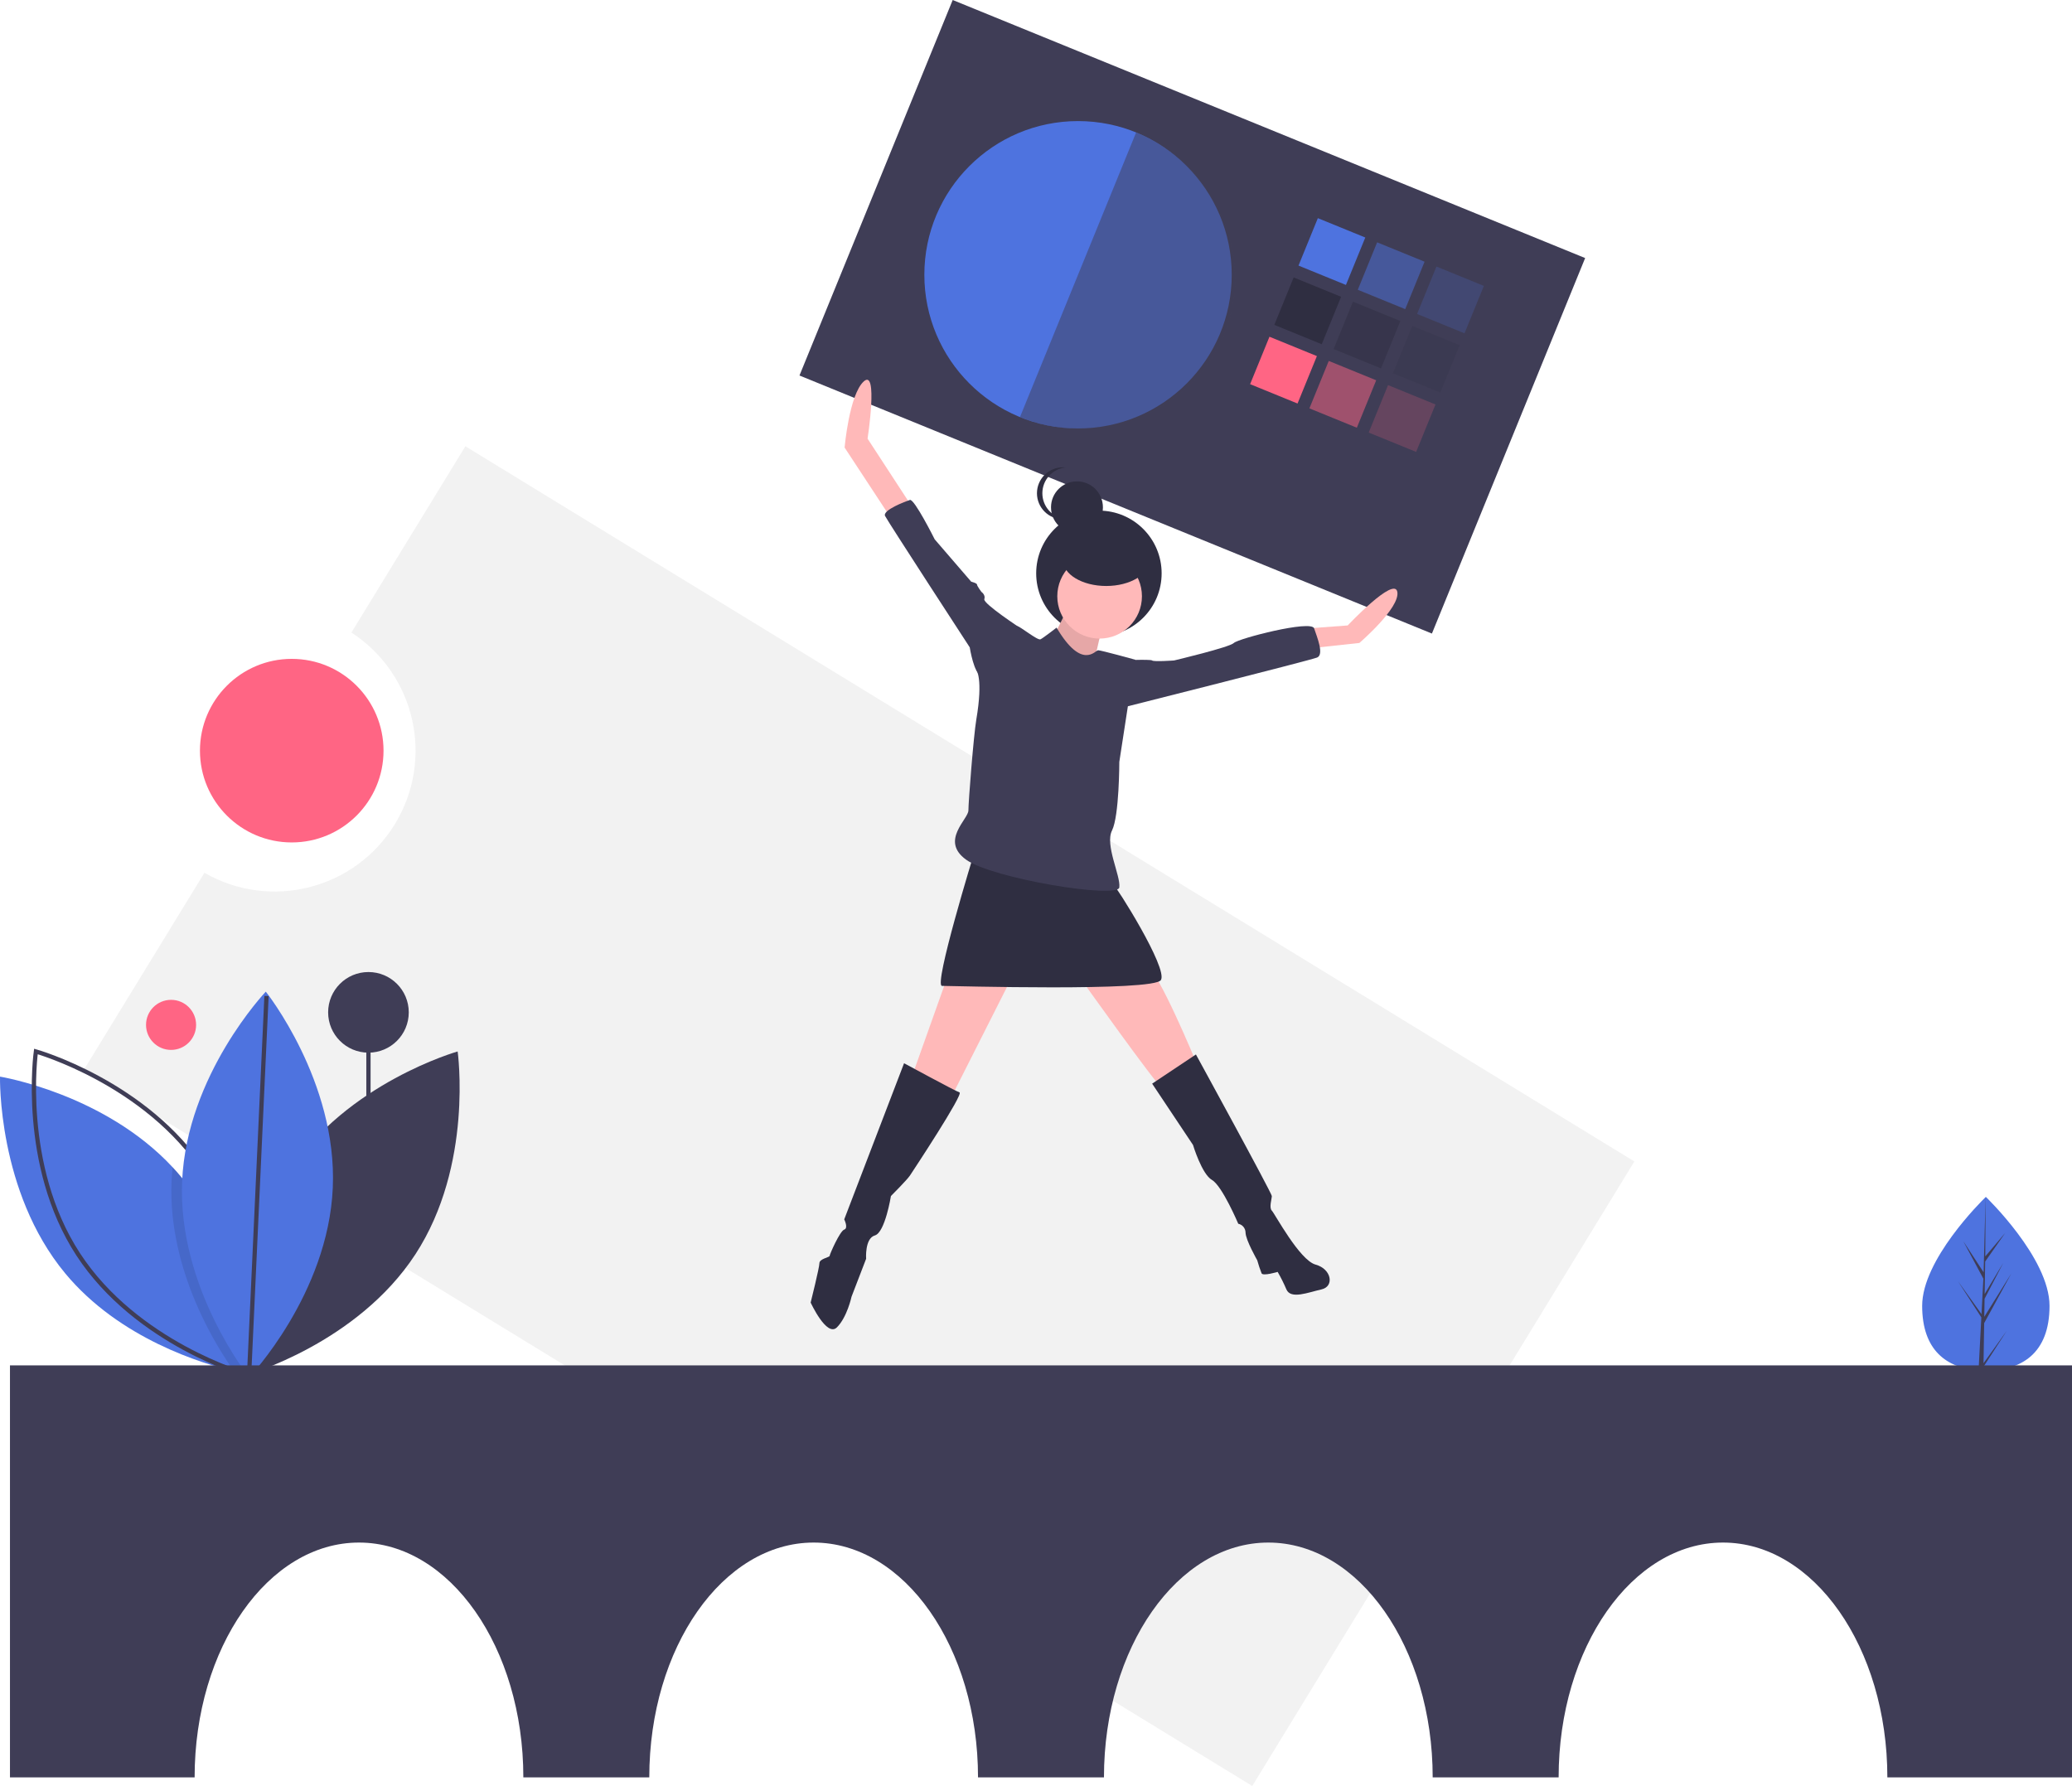
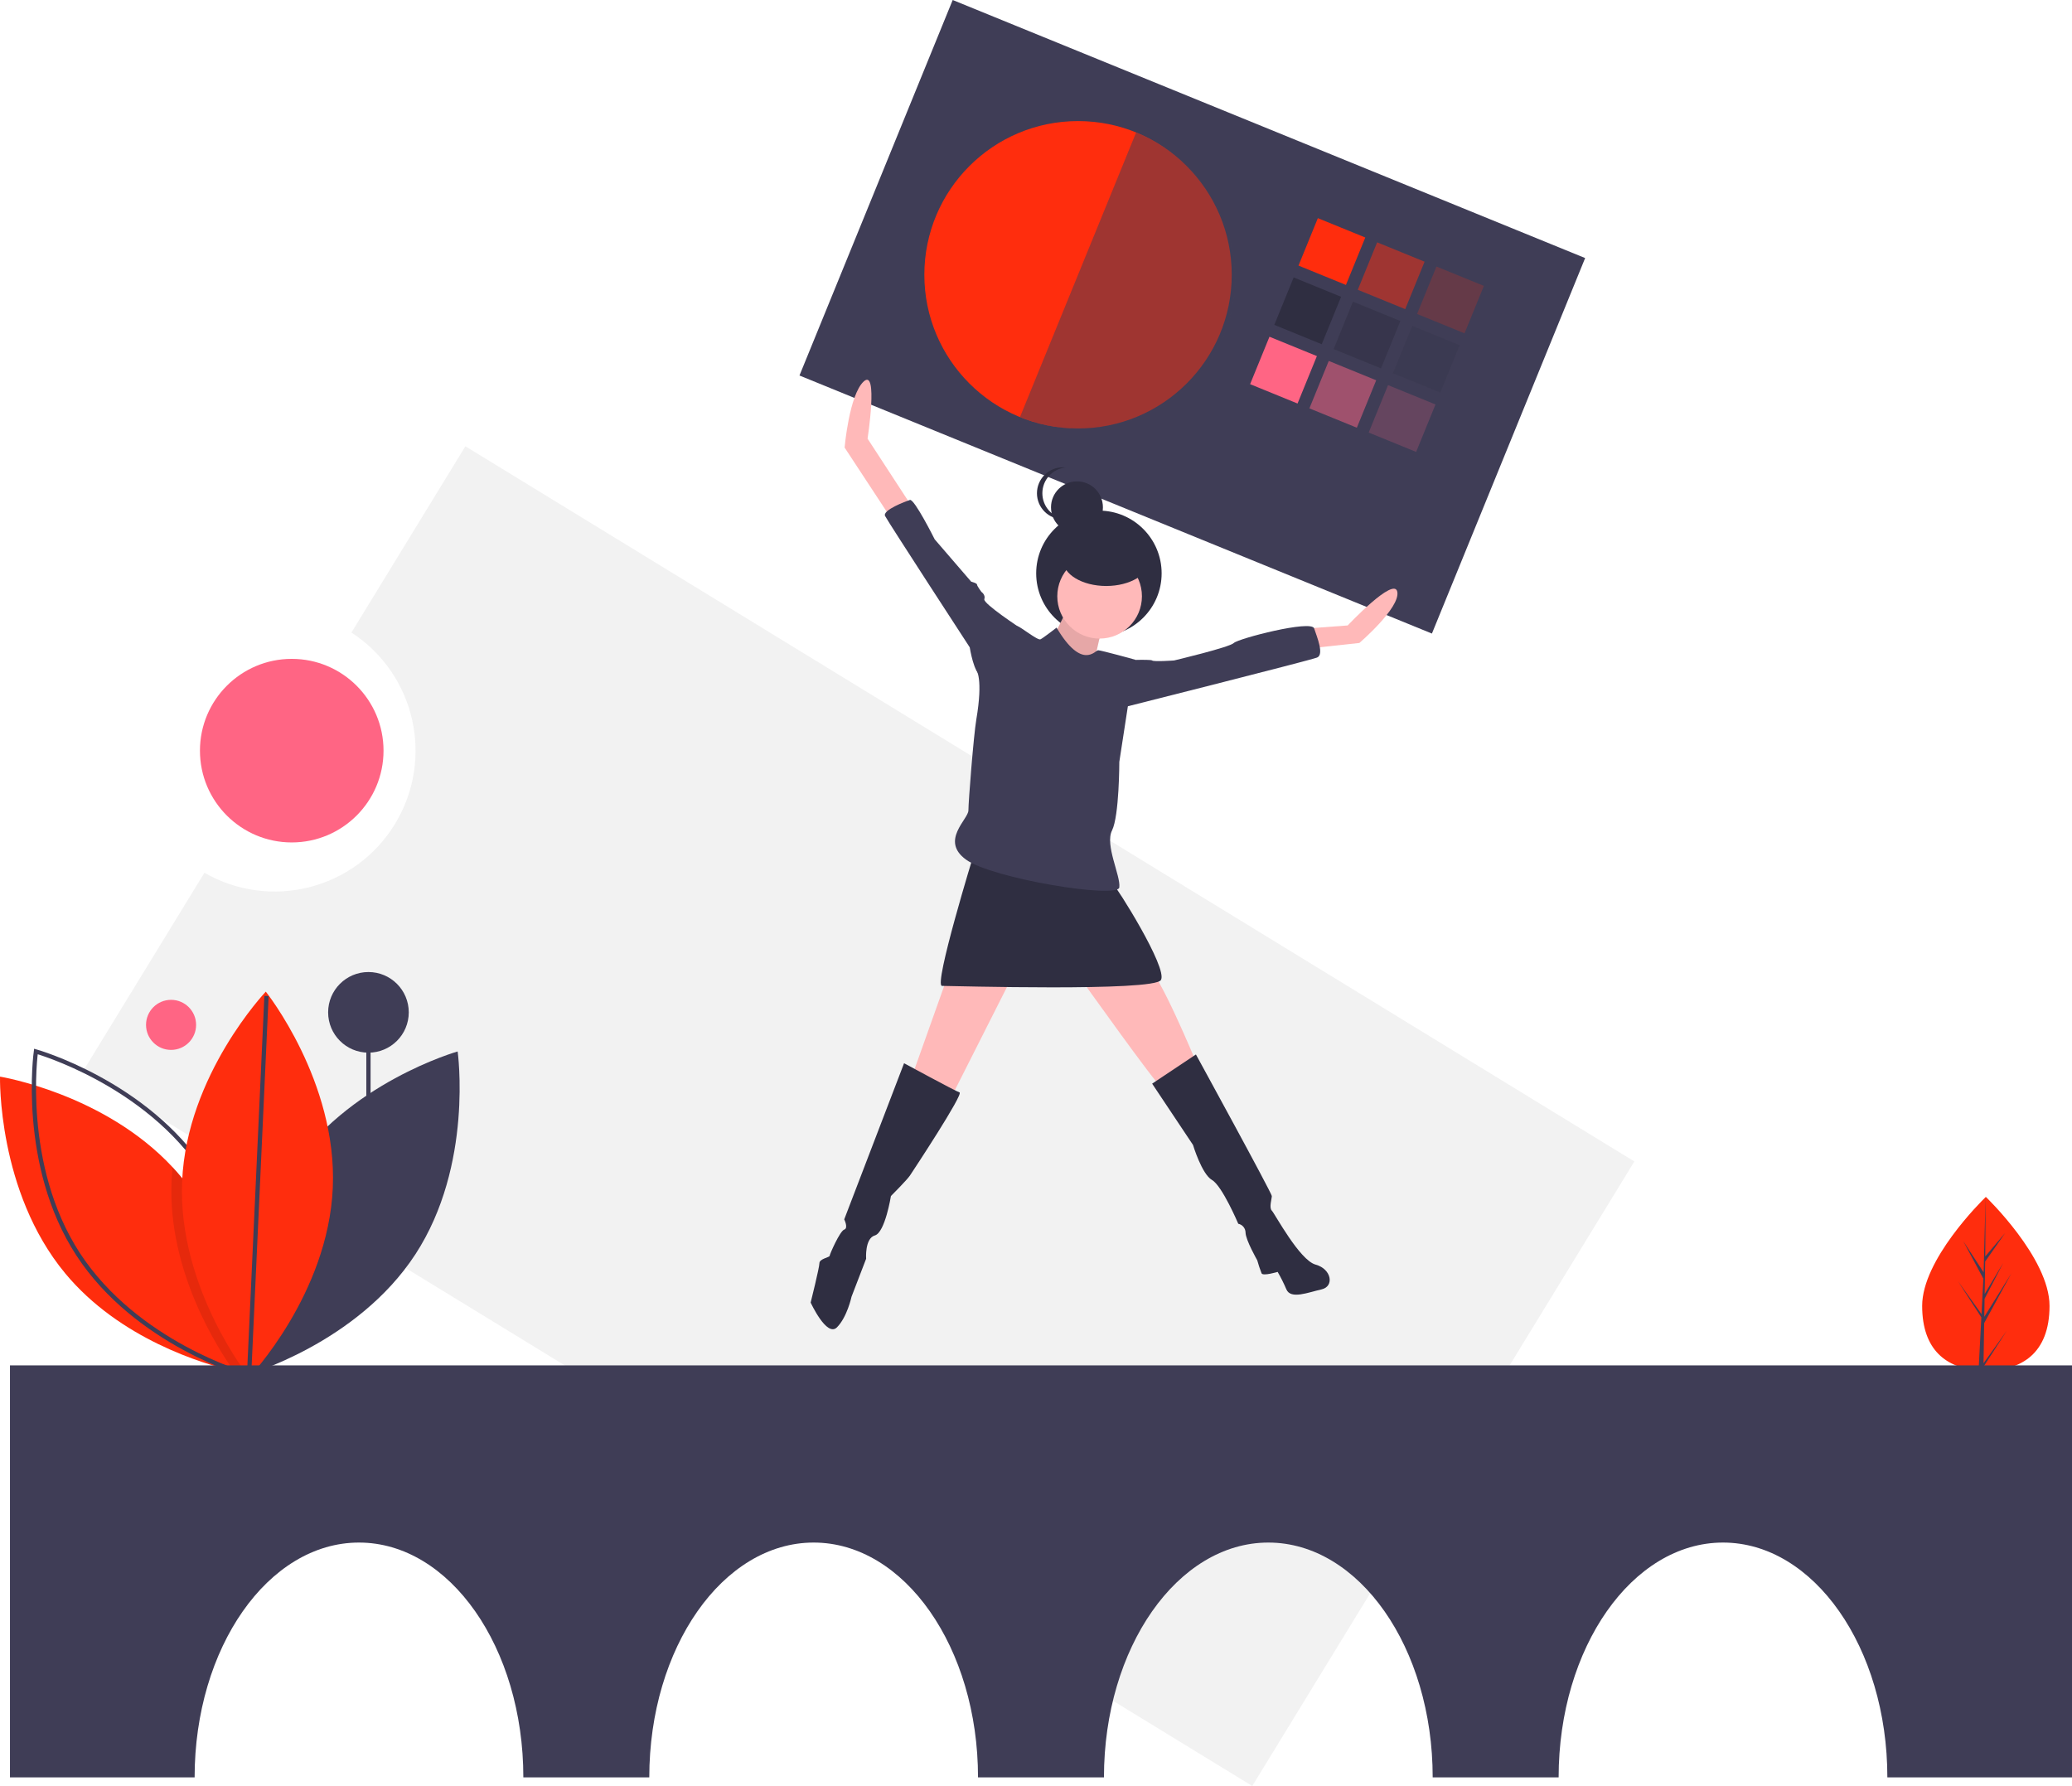
<svg xmlns="http://www.w3.org/2000/svg" id="e95050e2-e4dc-48e4-8dbf-b0167d07c262" data-name="Layer 1" width="970.671" height="836.714" viewBox="0 0 970.671 836.714">
  <rect x="513.226" y="85.05" width="320" height="190" transform="translate(3.25159 -272.6417) rotate(22.19729)" fill="#3f3d56" />
-   <circle cx="505.03" cy="128.724" r="72" fill="#4e73df" />
-   <rect x="726.618" y="137.49" width="24" height="24" transform="translate(-3.44762 -299.6114) rotate(22.19729)" fill="#4e73df" />
-   <rect x="754.394" y="148.824" width="24" height="24" transform="translate(2.89287 -309.2653) rotate(22.19729)" fill="#4e73df" opacity="0.5" />
-   <rect x="782.171" y="160.157" width="24" height="24" transform="translate(9.23335 -318.9193) rotate(22.19729)" fill="#4e73df" opacity="0.2" />
+   <circle cx="505.03" cy="128.724" r="72" fill="#ff2d0d" />
+   <rect x="726.618" y="137.49" width="24" height="24" transform="translate(-3.44762 -299.6114) rotate(22.19729)" fill="#ff2d0d" />
+   <rect x="754.394" y="148.824" width="24" height="24" transform="translate(2.89287 -309.2653) rotate(22.19729)" fill="#ff2d0d" opacity="0.5" />
+   <rect x="782.171" y="160.157" width="24" height="24" transform="translate(9.23335 -318.9193) rotate(22.19729)" fill="#ff2d0d" opacity="0.2" />
  <rect x="715.284" y="165.266" width="24" height="24" transform="translate(6.20634 -293.2709) rotate(22.19729)" fill="#2f2e41" />
  <rect x="743.06" y="176.6" width="24" height="24" transform="translate(12.54683 -302.9248) rotate(22.19729)" fill="#2f2e41" opacity="0.5" />
  <rect x="770.837" y="187.934" width="24" height="24" transform="translate(18.88731 -312.5788) rotate(22.19729)" fill="#2f2e41" opacity="0.2" />
  <rect x="703.95" y="193.043" width="24" height="24" transform="translate(15.8603 -286.9304) rotate(22.19729)" fill="#ff6584" />
  <rect x="731.727" y="204.377" width="24" height="24" transform="translate(22.20079 -296.5844) rotate(22.19729)" fill="#ff6584" opacity="0.5" />
  <rect x="759.503" y="215.711" width="24" height="24" transform="translate(28.54127 -306.2383) rotate(22.19729)" fill="#ff6584" opacity="0.2" />
  <path d="M646.896,93.703,592.493,227.031c36.818,15.023,80.694-1.89,95.717-38.707S683.714,108.726,646.896,93.703Z" transform="translate(-114.6644 -31.64278)" fill="#3f3d56" opacity="0.5" />
  <path d="M332.683,240.721,279.295,327.982a65.991,65.991,0,0,1-68.855,112.541l-56.765,92.781L701.31,868.357,880.317,575.774Z" transform="translate(-114.6644 -31.64278)" fill="#f2f2f2" />
-   <path d="M1074.809,643.425c0,22.469-13.356,30.314-29.834,30.314q-.573,0-1.143-.013c-.763-.016-1.52-.053-2.267-.104-14.871-1.052-26.424-9.301-26.424-30.197,0-21.625,27.634-48.912,29.71-50.932l.004-.004c.08-.078.12-.116.12-.116S1074.809,620.957,1074.809,643.425Z" transform="translate(-114.6644 -31.64278)" fill="#4e73df" />
+   <path d="M1074.809,643.425c0,22.469-13.356,30.314-29.834,30.314q-.573,0-1.143-.013c-.763-.016-1.52-.053-2.267-.104-14.871-1.052-26.424-9.301-26.424-30.197,0-21.625,27.634-48.912,29.71-50.932l.004-.004c.08-.078.12-.116.12-.116S1074.809,620.957,1074.809,643.425Z" transform="translate(-114.6644 -31.64278)" fill="#ff2d0d" />
  <path d="M1043.888,670.302l10.912-15.247-10.939,16.921-.029,1.75c-.763-.016-1.52-.053-2.267-.104l1.176-22.479-.009-.174.02-.033.111-2.123-10.966-16.963,11.001,15.37.025.451.889-16.985-9.388-17.528,9.503,14.547.925-35.212.004-.12v.116l-.154,27.767,9.347-11.008-9.385,13.4-.247,15.207,8.727-14.594-8.763,16.832-.138,8.454L1056.91,628.235l-12.717,23.263Z" transform="translate(-114.6644 -31.64278)" fill="#3f3d56" />
  <circle cx="80.141" cy="480.141" r="11.729" fill="#ff6584" />
  <line x1="172.607" y1="607.822" x2="172.607" y2="474.272" fill="#3f3d56" stroke="#3f3d56" stroke-miterlimit="10" stroke-width="2" />
  <circle cx="172.607" cy="474.272" r="18.886" fill="#3f3d56" />
  <path d="M250.076,580.691c-27.28,41.835-19.805,95.043-19.805,95.043s51.704-14.619,78.983-56.454,19.805-95.043,19.805-95.043S277.356,538.856,250.076,580.691Z" transform="translate(-114.6644 -31.64278)" fill="#3f3d56" />
-   <path d="M230.126,675.247s-.664-.106-1.886-.353c-.975-.198-2.317-.48-3.956-.869-14.652-3.455-53.608-15.133-79.077-45.837-31.877-38.447-30.534-92.161-30.534-92.161s48.74,7.92,80.857,42.446q2.088,2.225,4.062,4.613c27.737,33.452,30.322,78.462,30.527,89.589C230.147,674.343,230.126,675.247,230.126,675.247Z" transform="translate(-114.6644 -31.64278)" fill="#4e73df" />
+   <path d="M230.126,675.247s-.664-.106-1.886-.353c-.975-.198-2.317-.48-3.956-.869-14.652-3.455-53.608-15.133-79.077-45.837-31.877-38.447-30.534-92.161-30.534-92.161s48.74,7.92,80.857,42.446q2.088,2.225,4.062,4.613c27.737,33.452,30.322,78.462,30.527,89.589C230.147,674.343,230.126,675.247,230.126,675.247Z" transform="translate(-114.6644 -31.64278)" fill="#ff2d0d" />
  <path d="M210.466,580.691c27.28,41.835,19.805,95.043,19.805,95.043S178.568,661.114,151.288,619.28s-19.805-95.043-19.805-95.043S183.187,538.856,210.466,580.691Z" transform="translate(-114.6644 -31.64278)" fill="none" stroke="#3f3d56" stroke-miterlimit="10" stroke-width="2" />
  <path d="M230.119,672.675c-.721.869-1.356,1.611-1.879,2.218-1.159,1.321-1.816,2.014-1.816,2.014s-.798-1.003-2.141-2.882c-7.369-10.272-31.071-46.797-29.241-88.989q.148-3.317.487-6.563,2.088,2.225,4.062,4.613C227.328,616.538,229.914,661.548,230.119,672.675Z" transform="translate(-114.6644 -31.64278)" opacity="0.1" />
-   <path d="M270.568,588.087c-2.156,49.896-39.195,88.82-39.195,88.82s-33.543-41.974-31.387-91.871,39.195-88.82,39.195-88.82S272.724,538.191,270.568,588.087Z" transform="translate(-114.6644 -31.64278)" fill="#4e73df" />
+   <path d="M270.568,588.087c-2.156,49.896-39.195,88.82-39.195,88.82s-33.543-41.974-31.387-91.871,39.195-88.82,39.195-88.82S272.724,538.191,270.568,588.087Z" transform="translate(-114.6644 -31.64278)" fill="#ff2d0d" />
  <line x1="116.708" y1="643.852" x2="124.851" y2="466.609" fill="none" stroke="#3f3d56" stroke-miterlimit="10" stroke-width="2" />
  <path d="M119.336,671.314v193h86.5c0-60.751,34.474-110,77-110s77,49.249,77,110h59c0-60.751,34.474-110,77-110s77,49.249,77,110h59c0-60.751,34.474-110,77-110s77,49.249,77,110h59c0-60.751,34.474-110,77-110s77,49.249,77,110h86.5v-193Z" transform="translate(-114.6644 -31.64278)" fill="#3f3d56" />
  <circle cx="136.671" cy="351.671" r="43" fill="#ff6584" />
  <circle cx="514.807" cy="268.599" r="29.385" fill="#2f2e41" />
  <path d="M615.444,315.087S605.873,336.28,603.138,336.964,625.699,349.953,625.699,349.953s4.786-25.979,6.837-27.346S615.444,315.087,615.444,315.087Z" transform="translate(-114.6644 -31.64278)" fill="#ffb9b9" />
  <path d="M615.444,315.087S605.873,336.28,603.138,336.964,625.699,349.953,625.699,349.953s4.786-25.979,6.837-27.346S615.444,315.087,615.444,315.087Z" transform="translate(-114.6644 -31.64278)" opacity="0.1" />
  <polygon points="444.037 457.091 426.262 506.998 445.404 514.518 478.219 449.571 444.037 457.091" fill="#ffb9b9" />
  <path d="M620.913,490.102s35.55,49.907,37.601,50.59,16.408-11.622,16.408-11.622-17.775-43.07-23.244-45.121S620.913,490.102,620.913,490.102Z" transform="translate(-114.6644 -31.64278)" fill="#ffb9b9" />
  <path d="M538.192,529.753,510.162,602.904s2.051,4.102,0,4.786-6.837,11.622-6.837,12.306-4.786,1.367-4.786,3.418-4.102,18.459-4.102,18.459,7.52,16.408,12.306,11.622,6.837-14.357,6.837-14.357l6.837-17.775s-.684-9.571,4.102-10.938,7.52-18.459,7.52-18.459,7.52-7.52,8.887-9.571,25.295-38.284,23.244-38.968S538.192,529.753,538.192,529.753Z" transform="translate(-114.6644 -31.64278)" fill="#2f2e41" />
  <path d="M654.412,539.324l20.51-13.673s35.55,64.947,35.55,66.314-1.367,5.469,0,6.837,12.989,23.244,20.51,25.295,8.887,10.255,2.735,11.622-14.357,4.786-16.408,0a75.237,75.237,0,0,0-4.102-8.204s-6.837,2.051-7.52.684a62.912,62.912,0,0,1-2.051-6.153s-5.469-9.571-5.469-12.989a4.277,4.277,0,0,0-3.418-4.102S687.228,587.18,682.442,584.445s-8.887-16.408-8.887-16.408Z" transform="translate(-114.6644 -31.64278)" fill="#2f2e41" />
  <circle cx="515.136" cy="279.342" r="19.826" fill="#ffb9b9" />
  <path d="M571.007,431.308s-19.142,62.212-15.04,62.212,99.129,2.735,102.548-2.735-21.193-44.437-22.56-45.121S571.007,431.308,571.007,431.308Z" transform="translate(-114.6644 -31.64278)" fill="#2f2e41" />
  <path d="M541.61,268.599l-20.51-31.448s5.072-32.989-1.765-26.836-9,31-9,31l23.754,36.172Z" transform="translate(-114.6644 -31.64278)" fill="#ffb9b9" />
  <path d="M727.563,326.025l18.459-1.367s21.877-23.244,23.244-15.724-17.775,23.928-17.775,23.928l-25.295,2.735Z" transform="translate(-114.6644 -31.64278)" fill="#ffb9b9" />
  <path d="M592.884,332.862v-6.837s-17.775-11.622-17.091-13.673-1.367-3.418-1.367-3.418-2.051-2.735-2.051-3.418-2.735-1.367-2.735-1.367L552.548,284.322s-9.571-19.142-11.622-18.459-12.989,4.786-11.622,7.52,39.652,61.529,39.652,61.529,2.051,12.989,5.469,12.989S592.884,332.862,592.884,332.862Z" transform="translate(-114.6644 -31.64278)" fill="#3f3d56" />
  <path d="M638.688,341.066s15.04-.684,15.724,0,10.255,0,10.255,0,25.979-6.153,28.03-8.204,36.234-10.938,37.601-6.837,4.786,12.306,1.367,13.673-95.711,24.611-95.711,24.611Z" transform="translate(-114.6644 -31.64278)" fill="#3f3d56" />
  <circle cx="504.528" cy="237.671" r="12.159" fill="#2f2e41" />
  <path d="M602.98,262.728a12.16,12.16,0,0,1,10.893-12.093,12.296,12.296,0,0,0-1.267-.066,12.159,12.159,0,0,0,0,24.318,12.293,12.293,0,0,0,1.267-.066A12.16,12.16,0,0,1,602.98,262.728Z" transform="translate(-114.6644 -31.64278)" fill="#2f2e41" />
  <ellipse cx="518.225" cy="262.368" rx="20.265" ry="12.159" fill="#2f2e41" />
  <path d="M609.633,325.683s-6.153,4.786-7.52,5.469-9.571-6.153-10.938-6.153-19.142,20.51-19.142,20.51,3.303,3.805,0,23.244c-1.239,7.29-3.697,38.459-3.697,42.561s-13.395,14.182-1.089,23.07,71.1,18.459,71.783,12.989-6.837-19.826-3.418-26.662,3.418-32.132,3.418-32.132l4.102-26.662,3.418-21.193S630.484,336.28,629.117,336.28,621.597,345.851,609.633,325.683Z" transform="translate(-114.6644 -31.64278)" fill="#3f3d56" />
</svg>
